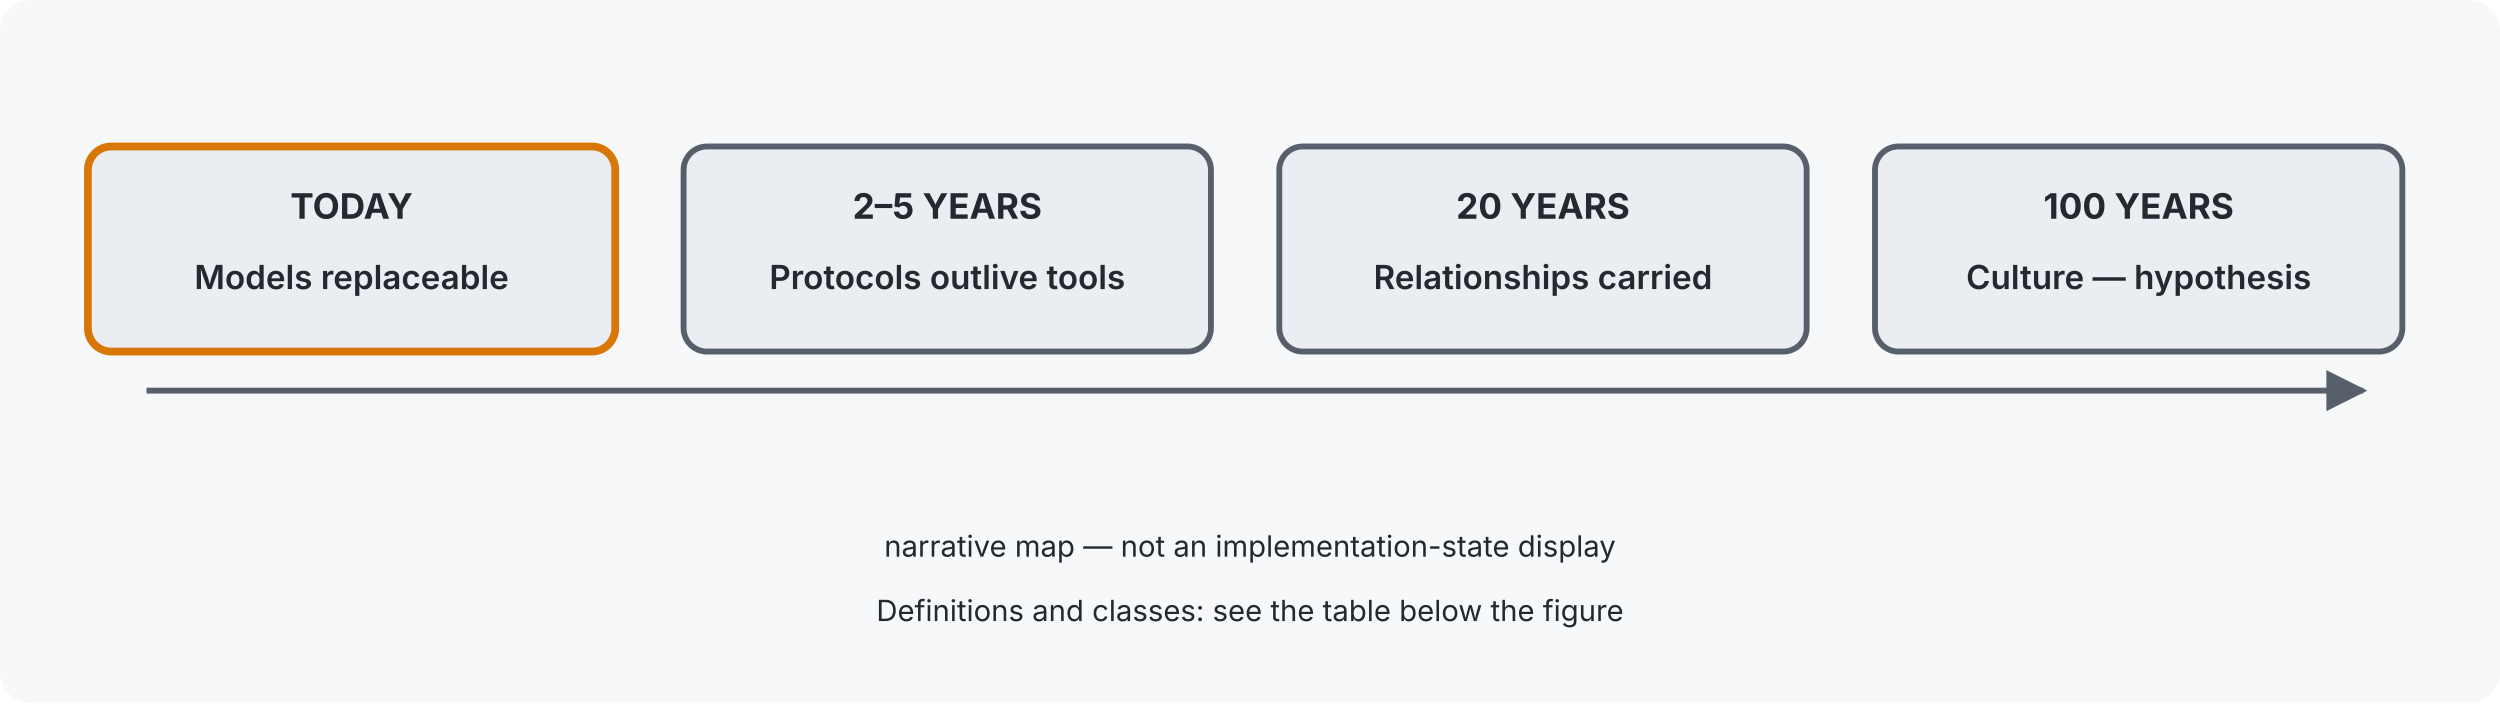
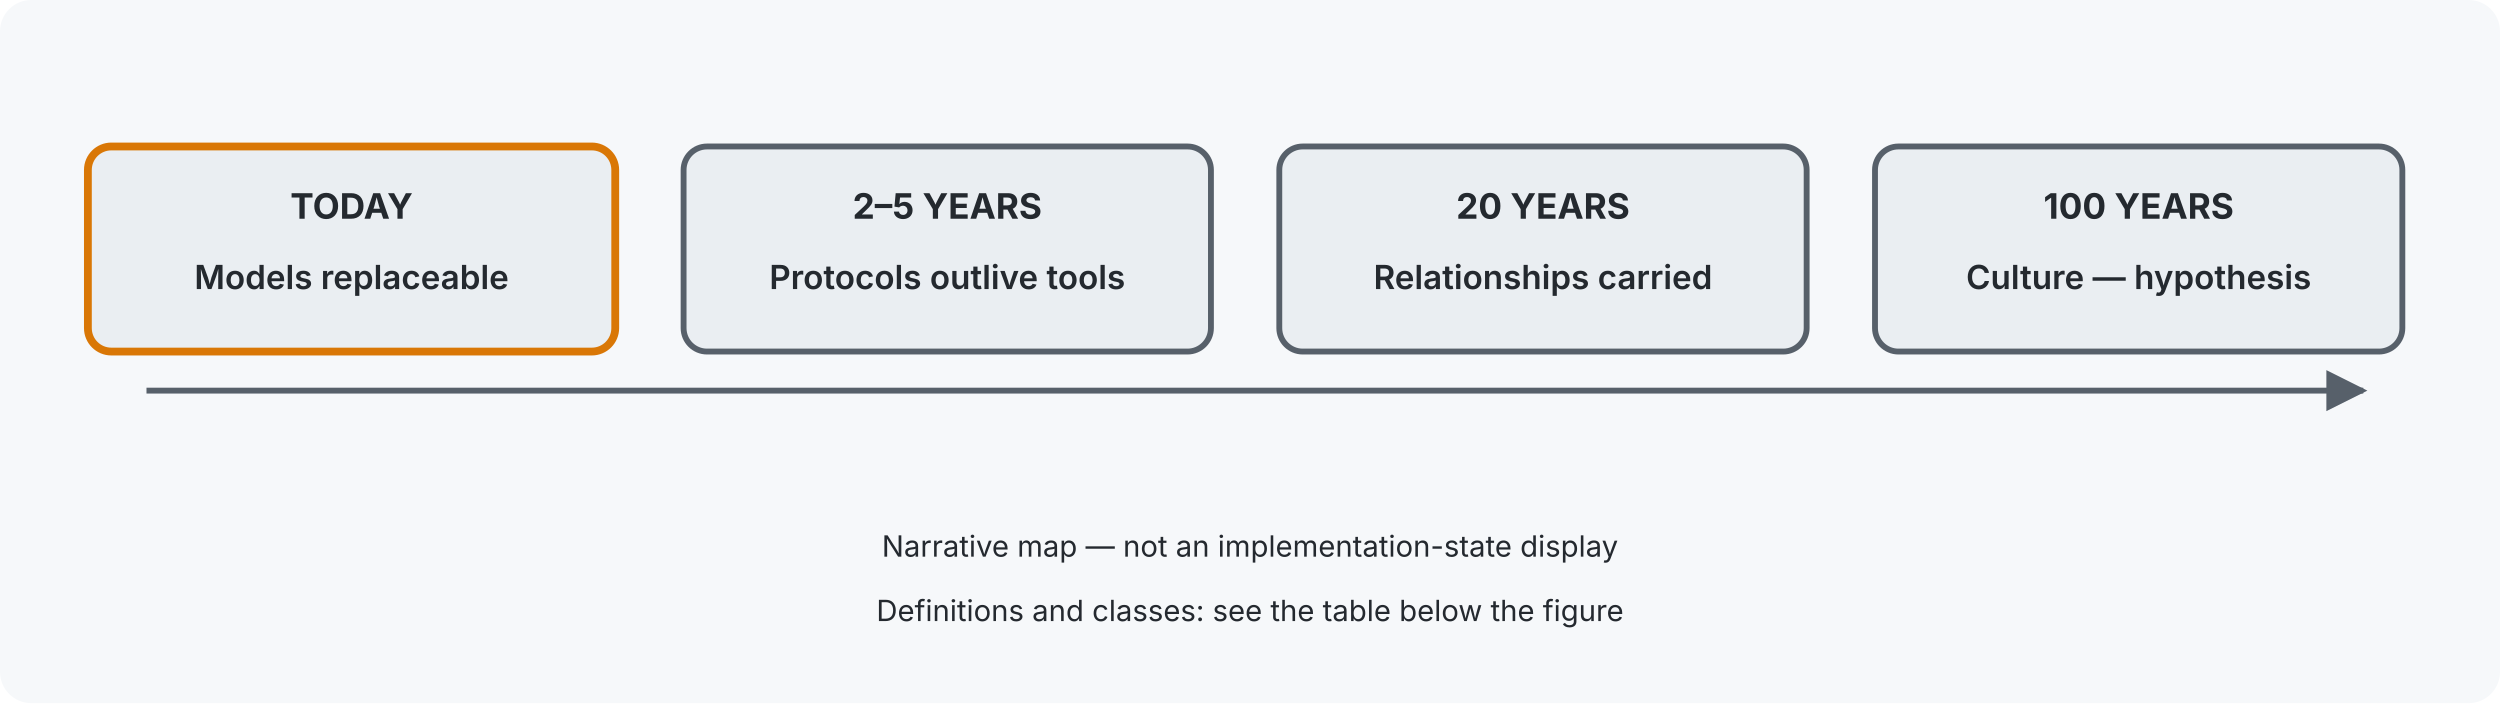
<svg xmlns="http://www.w3.org/2000/svg" viewBox="0 0 1280 360" role="img" aria-labelledby="title desc">
  <defs>
    <marker id="arrow" viewBox="0 0 10 10" refX="9" refY="5" markerWidth="7" markerHeight="7" orient="auto">
      <path d="M 0 0 L 10 5 L 0 10 z" fill="#57606a" />
    </marker>
    <style>
      .band { fill: #eaeef2; stroke: #57606a; stroke-width: 3; }
      .focus { stroke: #d97706; stroke-width: 4; }
      .axis { fill: none; stroke: #57606a; stroke-width: 3; marker-end: url(#arrow); }
      .time { fill: #24292f; font: 700 18px -apple-system, BlinkMacSystemFont, "Segoe UI", sans-serif; text-anchor: middle; }
      .phrase { fill: #24292f; font: 600 17px -apple-system, BlinkMacSystemFont, "Segoe UI", sans-serif; text-anchor: middle; }
      .note { fill: #24292f; font: 15px -apple-system, BlinkMacSystemFont, "Segoe UI", sans-serif; text-anchor: middle; }
    </style>
  </defs>
  <rect width="1280" height="360" rx="16" fill="#f6f8fa" />
  <path class="axis" d="M75 200 H1210" />
  <rect class="band focus" x="45" y="75" width="270" height="105" rx="12" />
  <text class="time" x="180" y="112">TODAY</text>
  <text class="phrase" x="180" y="148">Models replaceable</text>
  <rect class="band" x="350" y="75" width="270" height="105" rx="12" />
  <text class="time" x="485" y="112">2–5 YEARS</text>
  <text class="phrase" x="485" y="148">Protocols outlive tools</text>
  <rect class="band" x="655" y="75" width="270" height="105" rx="12" />
  <text class="time" x="790" y="112">20 YEARS</text>
  <text class="phrase" x="790" y="148">Relationships carried</text>
  <rect class="band" x="960" y="75" width="270" height="105" rx="12" />
  <text class="time" x="1095" y="112">100 YEARS</text>
  <text class="phrase" x="1095" y="148">Culture — hypothesis</text>
-   <text class="note" x="640" y="285">narrative map — not an implementation-state display</text>
+   <text class="note" x="640" y="285">Narrative map — not an implementation-state display</text>
  <text class="note" x="640" y="318">Definitions and classes: see the table below the figure</text>
</svg>
